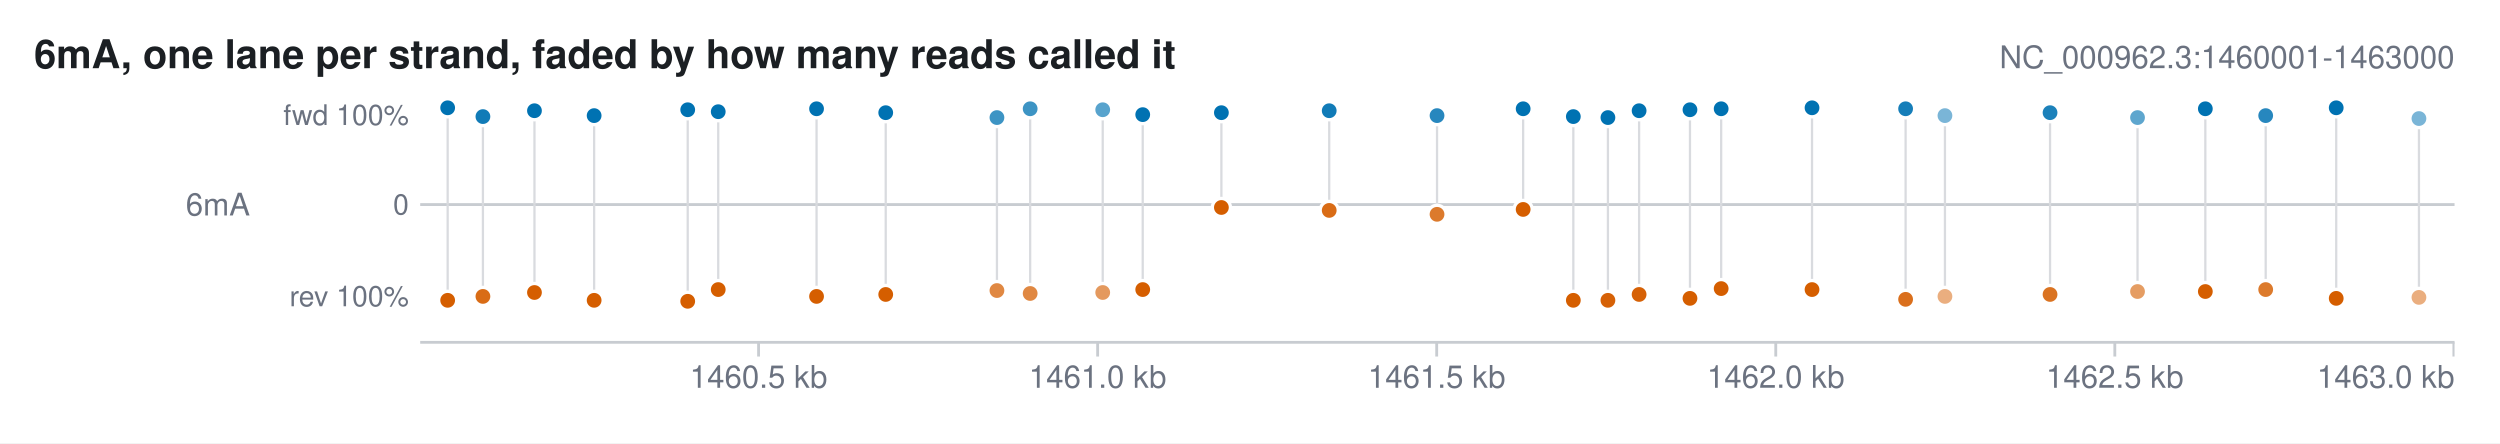
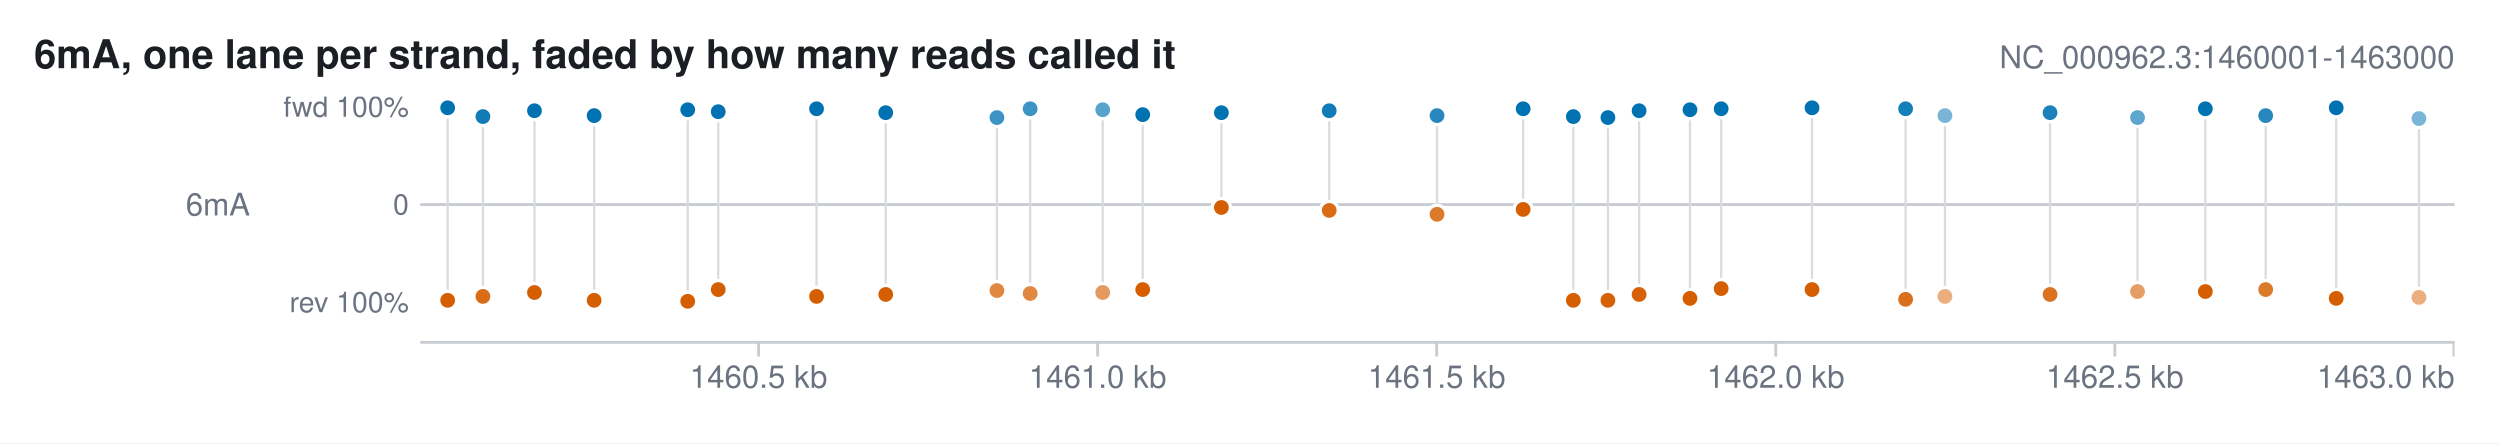
<svg xmlns="http://www.w3.org/2000/svg" width="880" height="156" viewBox="0 0 880 156" font-family="Helvetica, Arial, sans-serif">
  <defs>
    <clipPath id="karyon-clip-0">
      <rect x="96" y="34" width="768" height="76" />
    </clipPath>
    <clipPath id="karyon-clip-1">
      <rect x="96" y="120" width="768" height="26" />
    </clipPath>
  </defs>
  <rect x="0" y="0" width="880" height="156" fill="#ffffff" />
  <text x="12" y="24" fill="#1b1f23" font-size="14" text-anchor="start" font-weight="bold">6mA, one lane per strand, faded by how many reads called it</text>
  <text x="864" y="24" fill="#6b7280" font-size="11" text-anchor="end">NC_000962.3:1460001-1463000</text>
  <text x="88" y="75.85" fill="#6b7280" font-size="11" text-anchor="end">6mA</text>
  <g clip-path="url(#karyon-clip-0)">
    <line x1="147.91" y1="72" x2="864" y2="72" stroke="#c8ccd1" stroke-width="1" />
    <line x1="157.577" y1="72" x2="157.577" y2="37.944" stroke="#d9dbdf" stroke-width="0.8" />
    <circle cx="157.577" cy="37.944" r="3.77" fill="#ffffff" />
    <circle cx="157.577" cy="37.944" r="2.6" fill="#0072b2" />
    <line x1="157.577" y1="72" x2="157.577" y2="105.712" stroke="#d9dbdf" stroke-width="0.8" />
    <circle cx="157.577" cy="105.712" r="3.77" fill="#ffffff" />
    <circle cx="157.577" cy="105.712" r="2.6" fill="#d55e00" />
    <line x1="169.989" y1="72" x2="169.989" y2="41.04" stroke="#d9dbdf" stroke-width="0.8" />
    <circle cx="169.989" cy="41.04" r="3.77" fill="#ffffff" />
    <circle cx="169.989" cy="41.04" r="2.6" fill="#117bb7" />
    <line x1="169.989" y1="72" x2="169.989" y2="104.336" stroke="#d9dbdf" stroke-width="0.8" />
    <circle cx="169.989" cy="104.336" r="3.77" fill="#ffffff" />
    <circle cx="169.989" cy="104.336" r="2.6" fill="#d96c16" />
    <line x1="188.13" y1="72" x2="188.13" y2="38.976" stroke="#d9dbdf" stroke-width="0.8" />
    <circle cx="188.13" cy="38.976" r="3.77" fill="#ffffff" />
    <circle cx="188.13" cy="38.976" r="2.6" fill="#0072b2" />
    <line x1="188.13" y1="72" x2="188.13" y2="102.96" stroke="#d9dbdf" stroke-width="0.8" />
    <circle cx="188.13" cy="102.96" r="3.77" fill="#ffffff" />
    <circle cx="188.13" cy="102.96" r="2.6" fill="#d55e00" />
    <line x1="209.136" y1="72" x2="209.136" y2="40.696" stroke="#d9dbdf" stroke-width="0.8" />
    <circle cx="209.136" cy="40.696" r="3.77" fill="#ffffff" />
    <circle cx="209.136" cy="40.696" r="2.6" fill="#0072b2" />
    <line x1="209.136" y1="72" x2="209.136" y2="105.712" stroke="#d9dbdf" stroke-width="0.8" />
    <circle cx="209.136" cy="105.712" r="3.77" fill="#ffffff" />
    <circle cx="209.136" cy="105.712" r="2.6" fill="#d55e00" />
    <line x1="242.076" y1="72" x2="242.076" y2="38.632" stroke="#d9dbdf" stroke-width="0.8" />
    <circle cx="242.076" cy="38.632" r="3.77" fill="#ffffff" />
    <circle cx="242.076" cy="38.632" r="2.6" fill="#0072b2" />
    <line x1="242.076" y1="72" x2="242.076" y2="106.056" stroke="#d9dbdf" stroke-width="0.8" />
    <circle cx="242.076" cy="106.056" r="3.77" fill="#ffffff" />
    <circle cx="242.076" cy="106.056" r="2.6" fill="#d55e00" />
    <line x1="252.817" y1="72" x2="252.817" y2="39.32" stroke="#d9dbdf" stroke-width="0.8" />
    <circle cx="252.817" cy="39.32" r="3.77" fill="#ffffff" />
    <circle cx="252.817" cy="39.32" r="2.6" fill="#0072b2" />
    <line x1="252.817" y1="72" x2="252.817" y2="101.928" stroke="#d9dbdf" stroke-width="0.8" />
    <circle cx="252.817" cy="101.928" r="3.77" fill="#ffffff" />
    <circle cx="252.817" cy="101.928" r="2.6" fill="#d55e00" />
    <line x1="287.428" y1="72" x2="287.428" y2="38.288" stroke="#d9dbdf" stroke-width="0.8" />
    <circle cx="287.428" cy="38.288" r="3.77" fill="#ffffff" />
    <circle cx="287.428" cy="38.288" r="2.6" fill="#0072b2" />
    <line x1="287.428" y1="72" x2="287.428" y2="104.336" stroke="#d9dbdf" stroke-width="0.8" />
    <circle cx="287.428" cy="104.336" r="3.77" fill="#ffffff" />
    <circle cx="287.428" cy="104.336" r="2.6" fill="#d55e00" />
    <line x1="311.775" y1="72" x2="311.775" y2="39.664" stroke="#d9dbdf" stroke-width="0.8" />
    <circle cx="311.775" cy="39.664" r="3.77" fill="#ffffff" />
    <circle cx="311.775" cy="39.664" r="2.6" fill="#0072b2" />
    <line x1="311.775" y1="72" x2="311.775" y2="103.648" stroke="#d9dbdf" stroke-width="0.8" />
    <circle cx="311.775" cy="103.648" r="3.77" fill="#ffffff" />
    <circle cx="311.775" cy="103.648" r="2.6" fill="#d55e00" />
    <line x1="350.922" y1="72" x2="350.922" y2="41.384" stroke="#d9dbdf" stroke-width="0.8" />
    <circle cx="350.922" cy="41.384" r="3.77" fill="#ffffff" />
    <circle cx="350.922" cy="41.384" r="2.6" fill="#3d94c4" />
    <line x1="350.922" y1="72" x2="350.922" y2="102.272" stroke="#d9dbdf" stroke-width="0.8" />
    <circle cx="350.922" cy="102.272" r="3.77" fill="#ffffff" />
    <circle cx="350.922" cy="102.272" r="2.6" fill="#e08842" />
    <line x1="362.618" y1="72" x2="362.618" y2="38.288" stroke="#d9dbdf" stroke-width="0.8" />
    <circle cx="362.618" cy="38.288" r="3.77" fill="#ffffff" />
    <circle cx="362.618" cy="38.288" r="2.6" fill="#3d94c4" />
    <line x1="362.618" y1="72" x2="362.618" y2="103.304" stroke="#d9dbdf" stroke-width="0.8" />
    <circle cx="362.618" cy="103.304" r="3.77" fill="#ffffff" />
    <circle cx="362.618" cy="103.304" r="2.6" fill="#e08842" />
    <line x1="388.158" y1="72" x2="388.158" y2="38.632" stroke="#d9dbdf" stroke-width="0.8" />
    <circle cx="388.158" cy="38.632" r="3.77" fill="#ffffff" />
    <circle cx="388.158" cy="38.632" r="2.6" fill="#58a3cd" />
    <line x1="388.158" y1="72" x2="388.158" y2="102.96" stroke="#d9dbdf" stroke-width="0.8" />
    <circle cx="388.158" cy="102.96" r="3.77" fill="#ffffff" />
    <circle cx="388.158" cy="102.96" r="2.6" fill="#e4995e" />
    <line x1="402.241" y1="72" x2="402.241" y2="40.352" stroke="#d9dbdf" stroke-width="0.8" />
    <circle cx="402.241" cy="40.352" r="3.77" fill="#ffffff" />
    <circle cx="402.241" cy="40.352" r="2.6" fill="#0072b2" />
    <line x1="402.241" y1="72" x2="402.241" y2="101.928" stroke="#d9dbdf" stroke-width="0.8" />
    <circle cx="402.241" cy="101.928" r="3.77" fill="#ffffff" />
    <circle cx="402.241" cy="101.928" r="2.6" fill="#d55e00" />
    <line x1="429.93" y1="72" x2="429.93" y2="39.664" stroke="#d9dbdf" stroke-width="0.8" />
    <circle cx="429.93" cy="39.664" r="3.77" fill="#ffffff" />
    <circle cx="429.93" cy="39.664" r="2.6" fill="#0072b2" />
    <line x1="429.93" y1="72" x2="429.93" y2="73.032" stroke="#d9dbdf" stroke-width="0.8" />
    <circle cx="429.93" cy="73.032" r="3.77" fill="#ffffff" />
    <circle cx="429.93" cy="73.032" r="2.6" fill="#d55e00" />
    <line x1="467.883" y1="72" x2="467.883" y2="38.976" stroke="#d9dbdf" stroke-width="0.8" />
    <circle cx="467.883" cy="38.976" r="3.77" fill="#ffffff" />
    <circle cx="467.883" cy="38.976" r="2.6" fill="#117bb7" />
    <line x1="467.883" y1="72" x2="467.883" y2="74.064" stroke="#d9dbdf" stroke-width="0.8" />
    <circle cx="467.883" cy="74.064" r="3.77" fill="#ffffff" />
    <circle cx="467.883" cy="74.064" r="2.6" fill="#d96c16" />
    <line x1="505.836" y1="72" x2="505.836" y2="40.696" stroke="#d9dbdf" stroke-width="0.8" />
    <circle cx="505.836" cy="40.696" r="3.77" fill="#ffffff" />
    <circle cx="505.836" cy="40.696" r="2.6" fill="#2787be" />
    <line x1="505.836" y1="72" x2="505.836" y2="75.44" stroke="#d9dbdf" stroke-width="0.8" />
    <circle cx="505.836" cy="75.44" r="3.77" fill="#ffffff" />
    <circle cx="505.836" cy="75.44" r="2.6" fill="#dc7a2c" />
    <line x1="536.15" y1="72" x2="536.15" y2="38.288" stroke="#d9dbdf" stroke-width="0.8" />
    <circle cx="536.15" cy="38.288" r="3.77" fill="#ffffff" />
    <circle cx="536.15" cy="38.288" r="2.6" fill="#0072b2" />
    <line x1="536.15" y1="72" x2="536.15" y2="73.72" stroke="#d9dbdf" stroke-width="0.8" />
    <circle cx="536.15" cy="73.72" r="3.77" fill="#ffffff" />
    <circle cx="536.15" cy="73.72" r="2.6" fill="#d55e00" />
    <line x1="553.814" y1="72" x2="553.814" y2="41.04" stroke="#d9dbdf" stroke-width="0.8" />
    <circle cx="553.814" cy="41.04" r="3.77" fill="#ffffff" />
    <circle cx="553.814" cy="41.04" r="2.6" fill="#0072b2" />
    <line x1="553.814" y1="72" x2="553.814" y2="105.712" stroke="#d9dbdf" stroke-width="0.8" />
    <circle cx="553.814" cy="105.712" r="3.77" fill="#ffffff" />
    <circle cx="553.814" cy="105.712" r="2.6" fill="#d55e00" />
    <line x1="565.987" y1="72" x2="565.987" y2="41.384" stroke="#d9dbdf" stroke-width="0.8" />
    <circle cx="565.987" cy="41.384" r="3.77" fill="#ffffff" />
    <circle cx="565.987" cy="41.384" r="2.6" fill="#0072b2" />
    <line x1="565.987" y1="72" x2="565.987" y2="105.712" stroke="#d9dbdf" stroke-width="0.8" />
    <circle cx="565.987" cy="105.712" r="3.77" fill="#ffffff" />
    <circle cx="565.987" cy="105.712" r="2.6" fill="#d66106" />
    <line x1="576.967" y1="72" x2="576.967" y2="38.976" stroke="#d9dbdf" stroke-width="0.8" />
    <circle cx="576.967" cy="38.976" r="3.77" fill="#ffffff" />
    <circle cx="576.967" cy="38.976" r="2.6" fill="#0072b2" />
    <line x1="576.967" y1="72" x2="576.967" y2="103.648" stroke="#d9dbdf" stroke-width="0.8" />
    <circle cx="576.967" cy="103.648" r="3.77" fill="#ffffff" />
    <circle cx="576.967" cy="103.648" r="2.6" fill="#d66106" />
    <line x1="594.87" y1="72" x2="594.87" y2="38.632" stroke="#d9dbdf" stroke-width="0.8" />
    <circle cx="594.87" cy="38.632" r="3.77" fill="#ffffff" />
    <circle cx="594.87" cy="38.632" r="2.6" fill="#0072b2" />
    <line x1="594.87" y1="72" x2="594.87" y2="105.024" stroke="#d9dbdf" stroke-width="0.8" />
    <circle cx="594.87" cy="105.024" r="3.77" fill="#ffffff" />
    <circle cx="594.87" cy="105.024" r="2.6" fill="#d55e00" />
    <line x1="605.85" y1="72" x2="605.85" y2="38.288" stroke="#d9dbdf" stroke-width="0.8" />
    <circle cx="605.85" cy="38.288" r="3.77" fill="#ffffff" />
    <circle cx="605.85" cy="38.288" r="2.6" fill="#0072b2" />
    <line x1="605.85" y1="72" x2="605.85" y2="101.584" stroke="#d9dbdf" stroke-width="0.8" />
    <circle cx="605.85" cy="101.584" r="3.77" fill="#ffffff" />
    <circle cx="605.85" cy="101.584" r="2.6" fill="#d55e00" />
    <line x1="637.835" y1="72" x2="637.835" y2="37.944" stroke="#d9dbdf" stroke-width="0.8" />
    <circle cx="637.835" cy="37.944" r="3.77" fill="#ffffff" />
    <circle cx="637.835" cy="37.944" r="2.6" fill="#0072b2" />
    <line x1="637.835" y1="72" x2="637.835" y2="101.928" stroke="#d9dbdf" stroke-width="0.8" />
    <circle cx="637.835" cy="101.928" r="3.77" fill="#ffffff" />
    <circle cx="637.835" cy="101.928" r="2.6" fill="#d55e00" />
    <line x1="670.775" y1="72" x2="670.775" y2="38.288" stroke="#d9dbdf" stroke-width="0.8" />
    <circle cx="670.775" cy="38.288" r="3.77" fill="#ffffff" />
    <circle cx="670.775" cy="38.288" r="2.6" fill="#167eb9" />
    <line x1="670.775" y1="72" x2="670.775" y2="105.368" stroke="#d9dbdf" stroke-width="0.8" />
    <circle cx="670.775" cy="105.368" r="3.77" fill="#ffffff" />
    <circle cx="670.775" cy="105.368" r="2.6" fill="#da6f1c" />
    <line x1="684.619" y1="72" x2="684.619" y2="40.696" stroke="#d9dbdf" stroke-width="0.8" />
    <circle cx="684.619" cy="40.696" r="3.77" fill="#ffffff" />
    <circle cx="684.619" cy="40.696" r="2.6" fill="#7ab5d7" />
    <line x1="684.619" y1="72" x2="684.619" y2="104.336" stroke="#d9dbdf" stroke-width="0.8" />
    <circle cx="684.619" cy="104.336" r="3.77" fill="#ffffff" />
    <circle cx="684.619" cy="104.336" r="2.6" fill="#eaae7f" />
    <line x1="721.617" y1="72" x2="721.617" y2="39.664" stroke="#d9dbdf" stroke-width="0.8" />
    <circle cx="721.617" cy="39.664" r="3.77" fill="#ffffff" />
    <circle cx="721.617" cy="39.664" r="2.6" fill="#1c81ba" />
    <line x1="721.617" y1="72" x2="721.617" y2="103.648" stroke="#d9dbdf" stroke-width="0.8" />
    <circle cx="721.617" cy="103.648" r="3.77" fill="#ffffff" />
    <circle cx="721.617" cy="103.648" r="2.6" fill="#da7321" />
    <line x1="752.409" y1="72" x2="752.409" y2="41.384" stroke="#d9dbdf" stroke-width="0.8" />
    <circle cx="752.409" cy="41.384" r="3.77" fill="#ffffff" />
    <circle cx="752.409" cy="41.384" r="2.6" fill="#5ea6ce" />
    <line x1="752.409" y1="72" x2="752.409" y2="102.616" stroke="#d9dbdf" stroke-width="0.8" />
    <circle cx="752.409" cy="102.616" r="3.77" fill="#ffffff" />
    <circle cx="752.409" cy="102.616" r="2.6" fill="#e59d63" />
    <line x1="776.279" y1="72" x2="776.279" y2="38.288" stroke="#d9dbdf" stroke-width="0.8" />
    <circle cx="776.279" cy="38.288" r="3.77" fill="#ffffff" />
    <circle cx="776.279" cy="38.288" r="2.6" fill="#0072b2" />
    <line x1="776.279" y1="72" x2="776.279" y2="102.616" stroke="#d9dbdf" stroke-width="0.8" />
    <circle cx="776.279" cy="102.616" r="3.77" fill="#ffffff" />
    <circle cx="776.279" cy="102.616" r="2.6" fill="#d55e00" />
    <line x1="797.523" y1="72" x2="797.523" y2="40.696" stroke="#d9dbdf" stroke-width="0.8" />
    <circle cx="797.523" cy="40.696" r="3.77" fill="#ffffff" />
    <circle cx="797.523" cy="40.696" r="2.6" fill="#2787be" />
    <line x1="797.523" y1="72" x2="797.523" y2="101.928" stroke="#d9dbdf" stroke-width="0.8" />
    <circle cx="797.523" cy="101.928" r="3.77" fill="#ffffff" />
    <circle cx="797.523" cy="101.928" r="2.6" fill="#dc7a2c" />
    <line x1="822.347" y1="72" x2="822.347" y2="37.944" stroke="#d9dbdf" stroke-width="0.8" />
    <circle cx="822.347" cy="37.944" r="3.77" fill="#ffffff" />
    <circle cx="822.347" cy="37.944" r="2.6" fill="#0072b2" />
    <line x1="822.347" y1="72" x2="822.347" y2="105.024" stroke="#d9dbdf" stroke-width="0.8" />
    <circle cx="822.347" cy="105.024" r="3.77" fill="#ffffff" />
    <circle cx="822.347" cy="105.024" r="2.6" fill="#d55e00" />
    <line x1="851.468" y1="72" x2="851.468" y2="41.728" stroke="#d9dbdf" stroke-width="0.8" />
    <circle cx="851.468" cy="41.728" r="3.77" fill="#ffffff" />
    <circle cx="851.468" cy="41.728" r="2.6" fill="#7ab5d7" />
    <line x1="851.468" y1="72" x2="851.468" y2="104.68" stroke="#d9dbdf" stroke-width="0.8" />
    <circle cx="851.468" cy="104.68" r="3.77" fill="#ffffff" />
    <circle cx="851.468" cy="104.68" r="2.6" fill="#eaae7f" />
-     <text x="143.91" y="44" fill="#6b7280" font-size="10" text-anchor="end">fwd 100%</text>
+     <text x="143.91" y="41.1" fill="#6b7280" font-size="10" text-anchor="end">fwd 100%</text>
    <text x="143.91" y="75.5" fill="#6b7280" font-size="10" text-anchor="end">0</text>
-     <text x="143.91" y="107.8" fill="#6b7280" font-size="10" text-anchor="end">rev 100%</text>
+     <text x="143.91" y="109.9" fill="#6b7280" font-size="10" text-anchor="end">rev 100%</text>
  </g>
  <g clip-path="url(#karyon-clip-1)">
    <line x1="147.91" y1="120.5" x2="864" y2="120.5" stroke="#c8ccd1" stroke-width="1" />
    <line x1="267.02" y1="120.5" x2="267.02" y2="125.5" stroke="#c8ccd1" stroke-width="1" />
    <text x="267.02" y="136.5" fill="#6b7280" font-size="11" text-anchor="middle">1460.5 kb</text>
    <line x1="386.368" y1="120.5" x2="386.368" y2="125.5" stroke="#c8ccd1" stroke-width="1" />
    <text x="386.368" y="136.5" fill="#6b7280" font-size="11" text-anchor="middle">1461.0 kb</text>
    <line x1="505.716" y1="120.5" x2="505.716" y2="125.5" stroke="#c8ccd1" stroke-width="1" />
    <text x="505.716" y="136.5" fill="#6b7280" font-size="11" text-anchor="middle">1461.5 kb</text>
    <line x1="625.065" y1="120.5" x2="625.065" y2="125.5" stroke="#c8ccd1" stroke-width="1" />
    <text x="625.065" y="136.5" fill="#6b7280" font-size="11" text-anchor="middle">1462.0 kb</text>
    <line x1="744.413" y1="120.5" x2="744.413" y2="125.5" stroke="#c8ccd1" stroke-width="1" />
    <text x="744.413" y="136.5" fill="#6b7280" font-size="11" text-anchor="middle">1462.5 kb</text>
    <line x1="863.761" y1="120.5" x2="863.761" y2="125.5" stroke="#c8ccd1" stroke-width="1" />
    <text x="864" y="136.5" fill="#6b7280" font-size="11" text-anchor="end">1463.0 kb</text>
  </g>
</svg>
